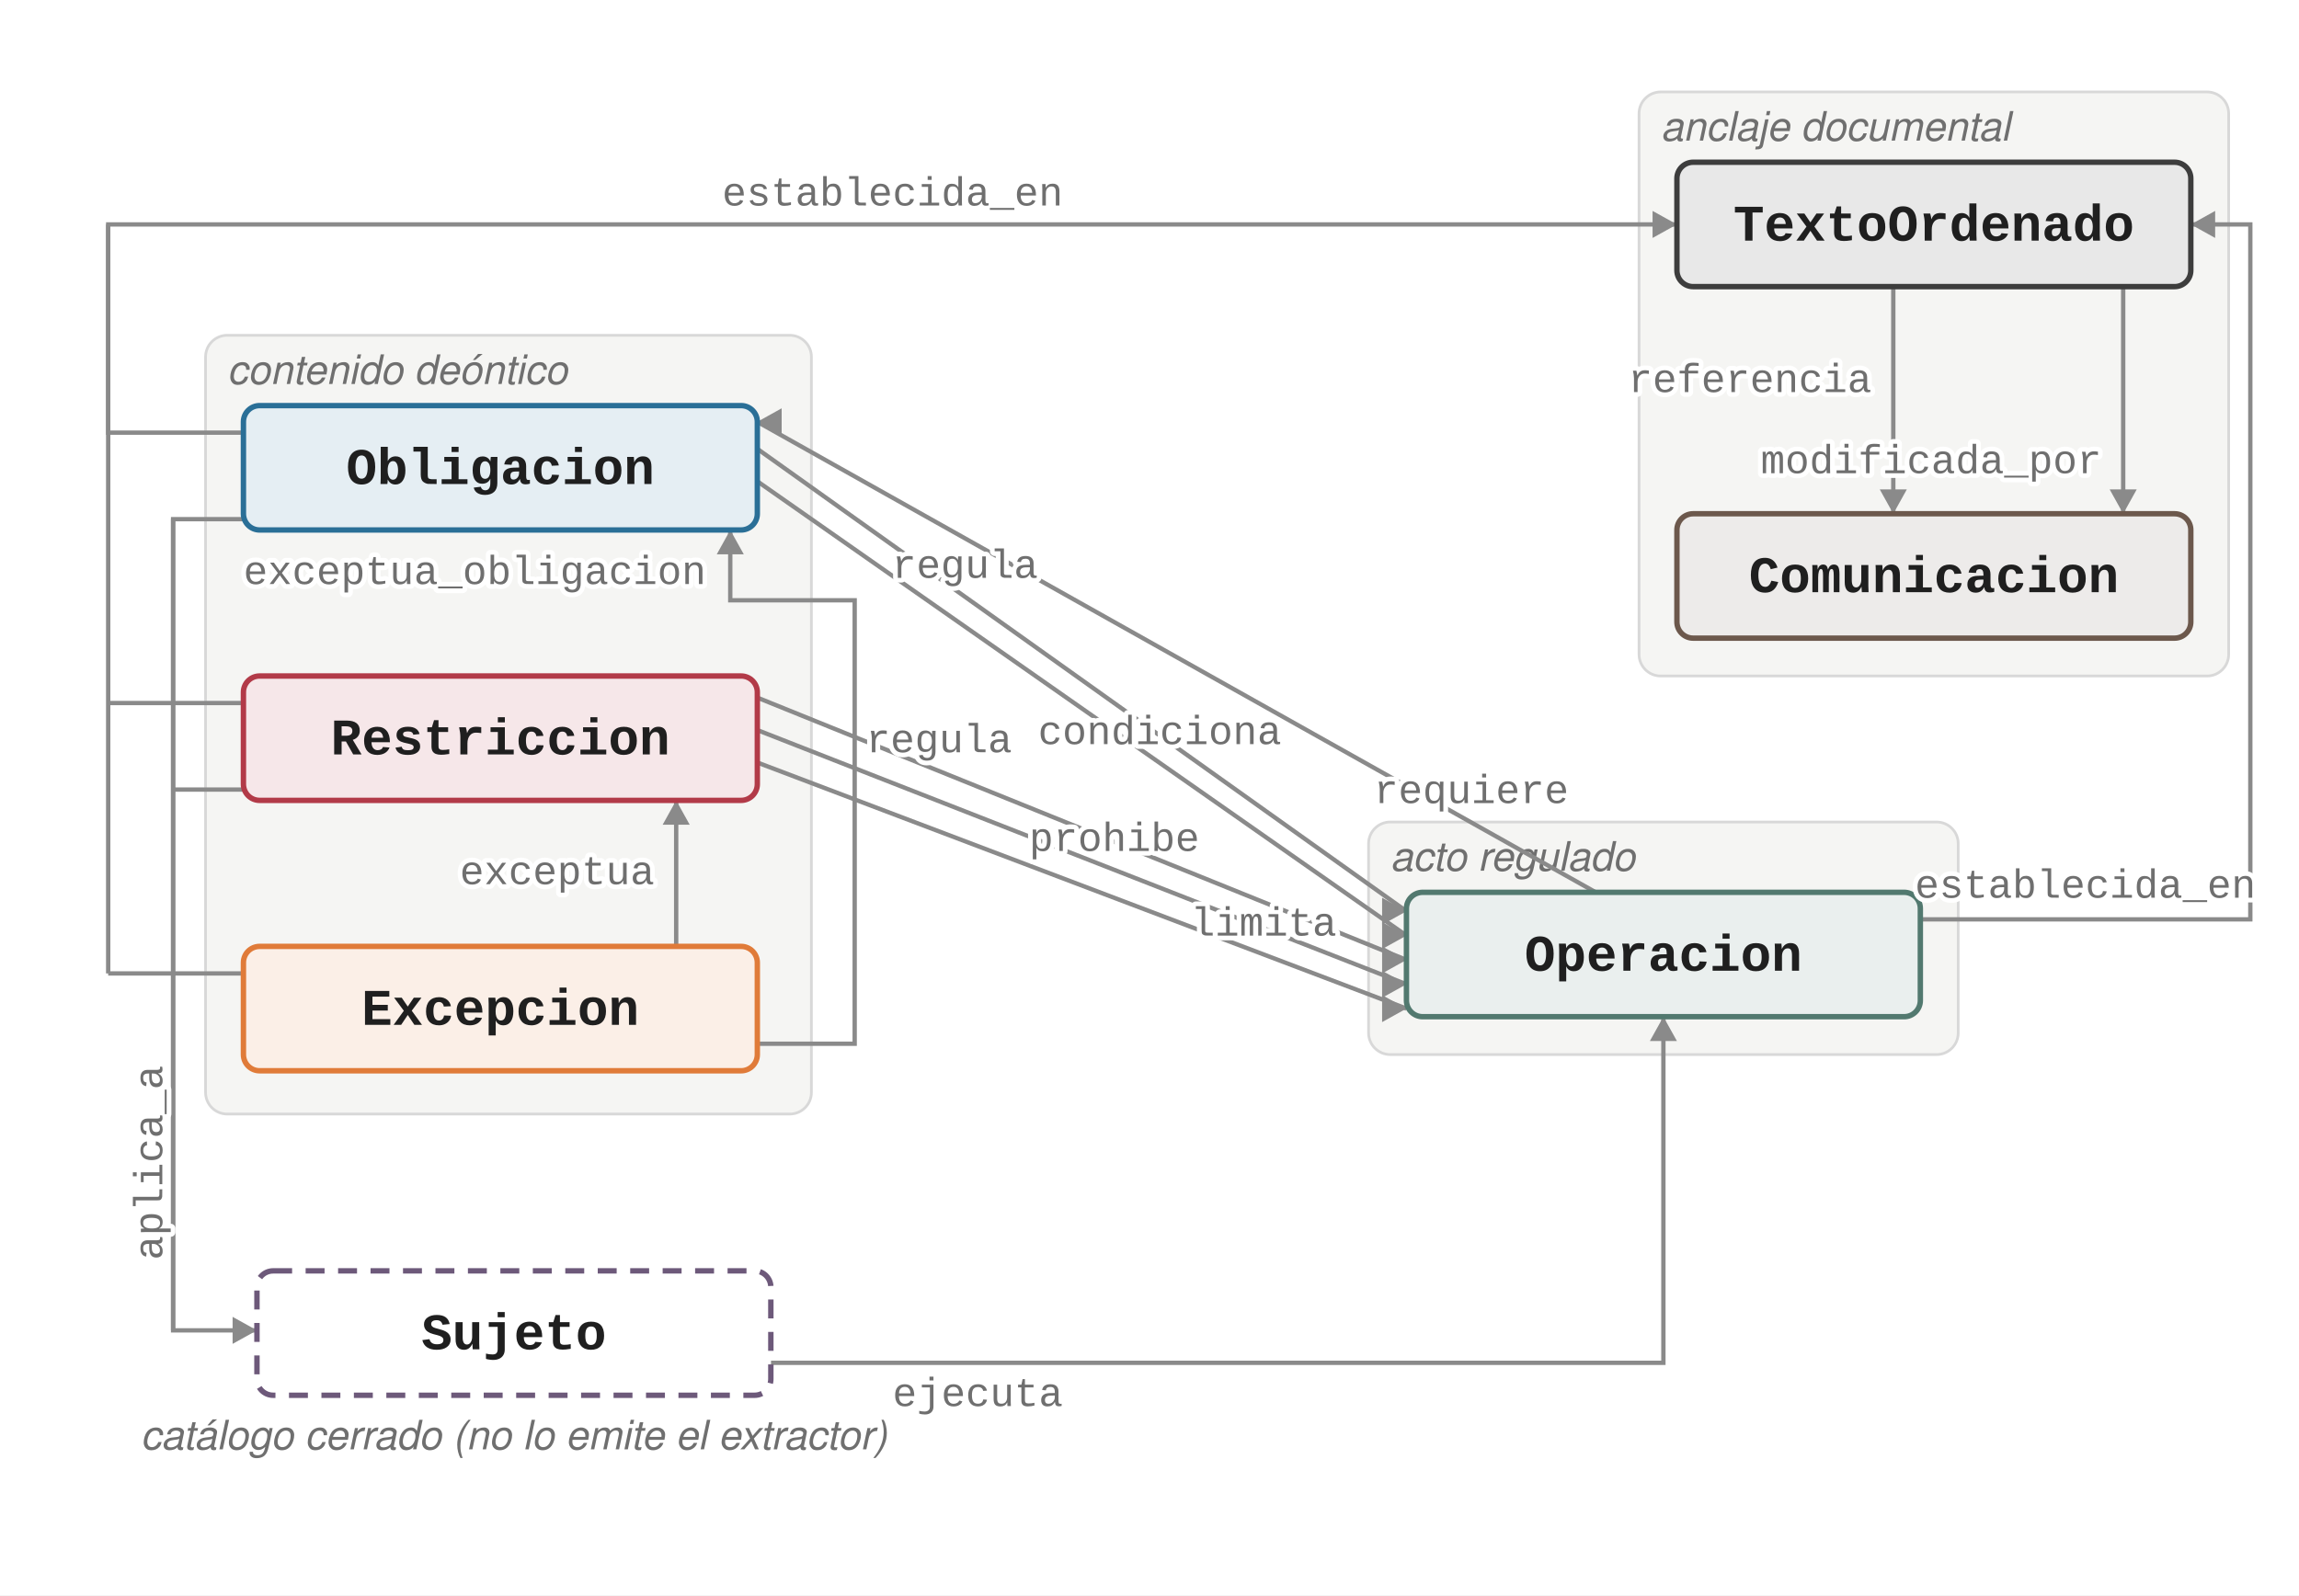
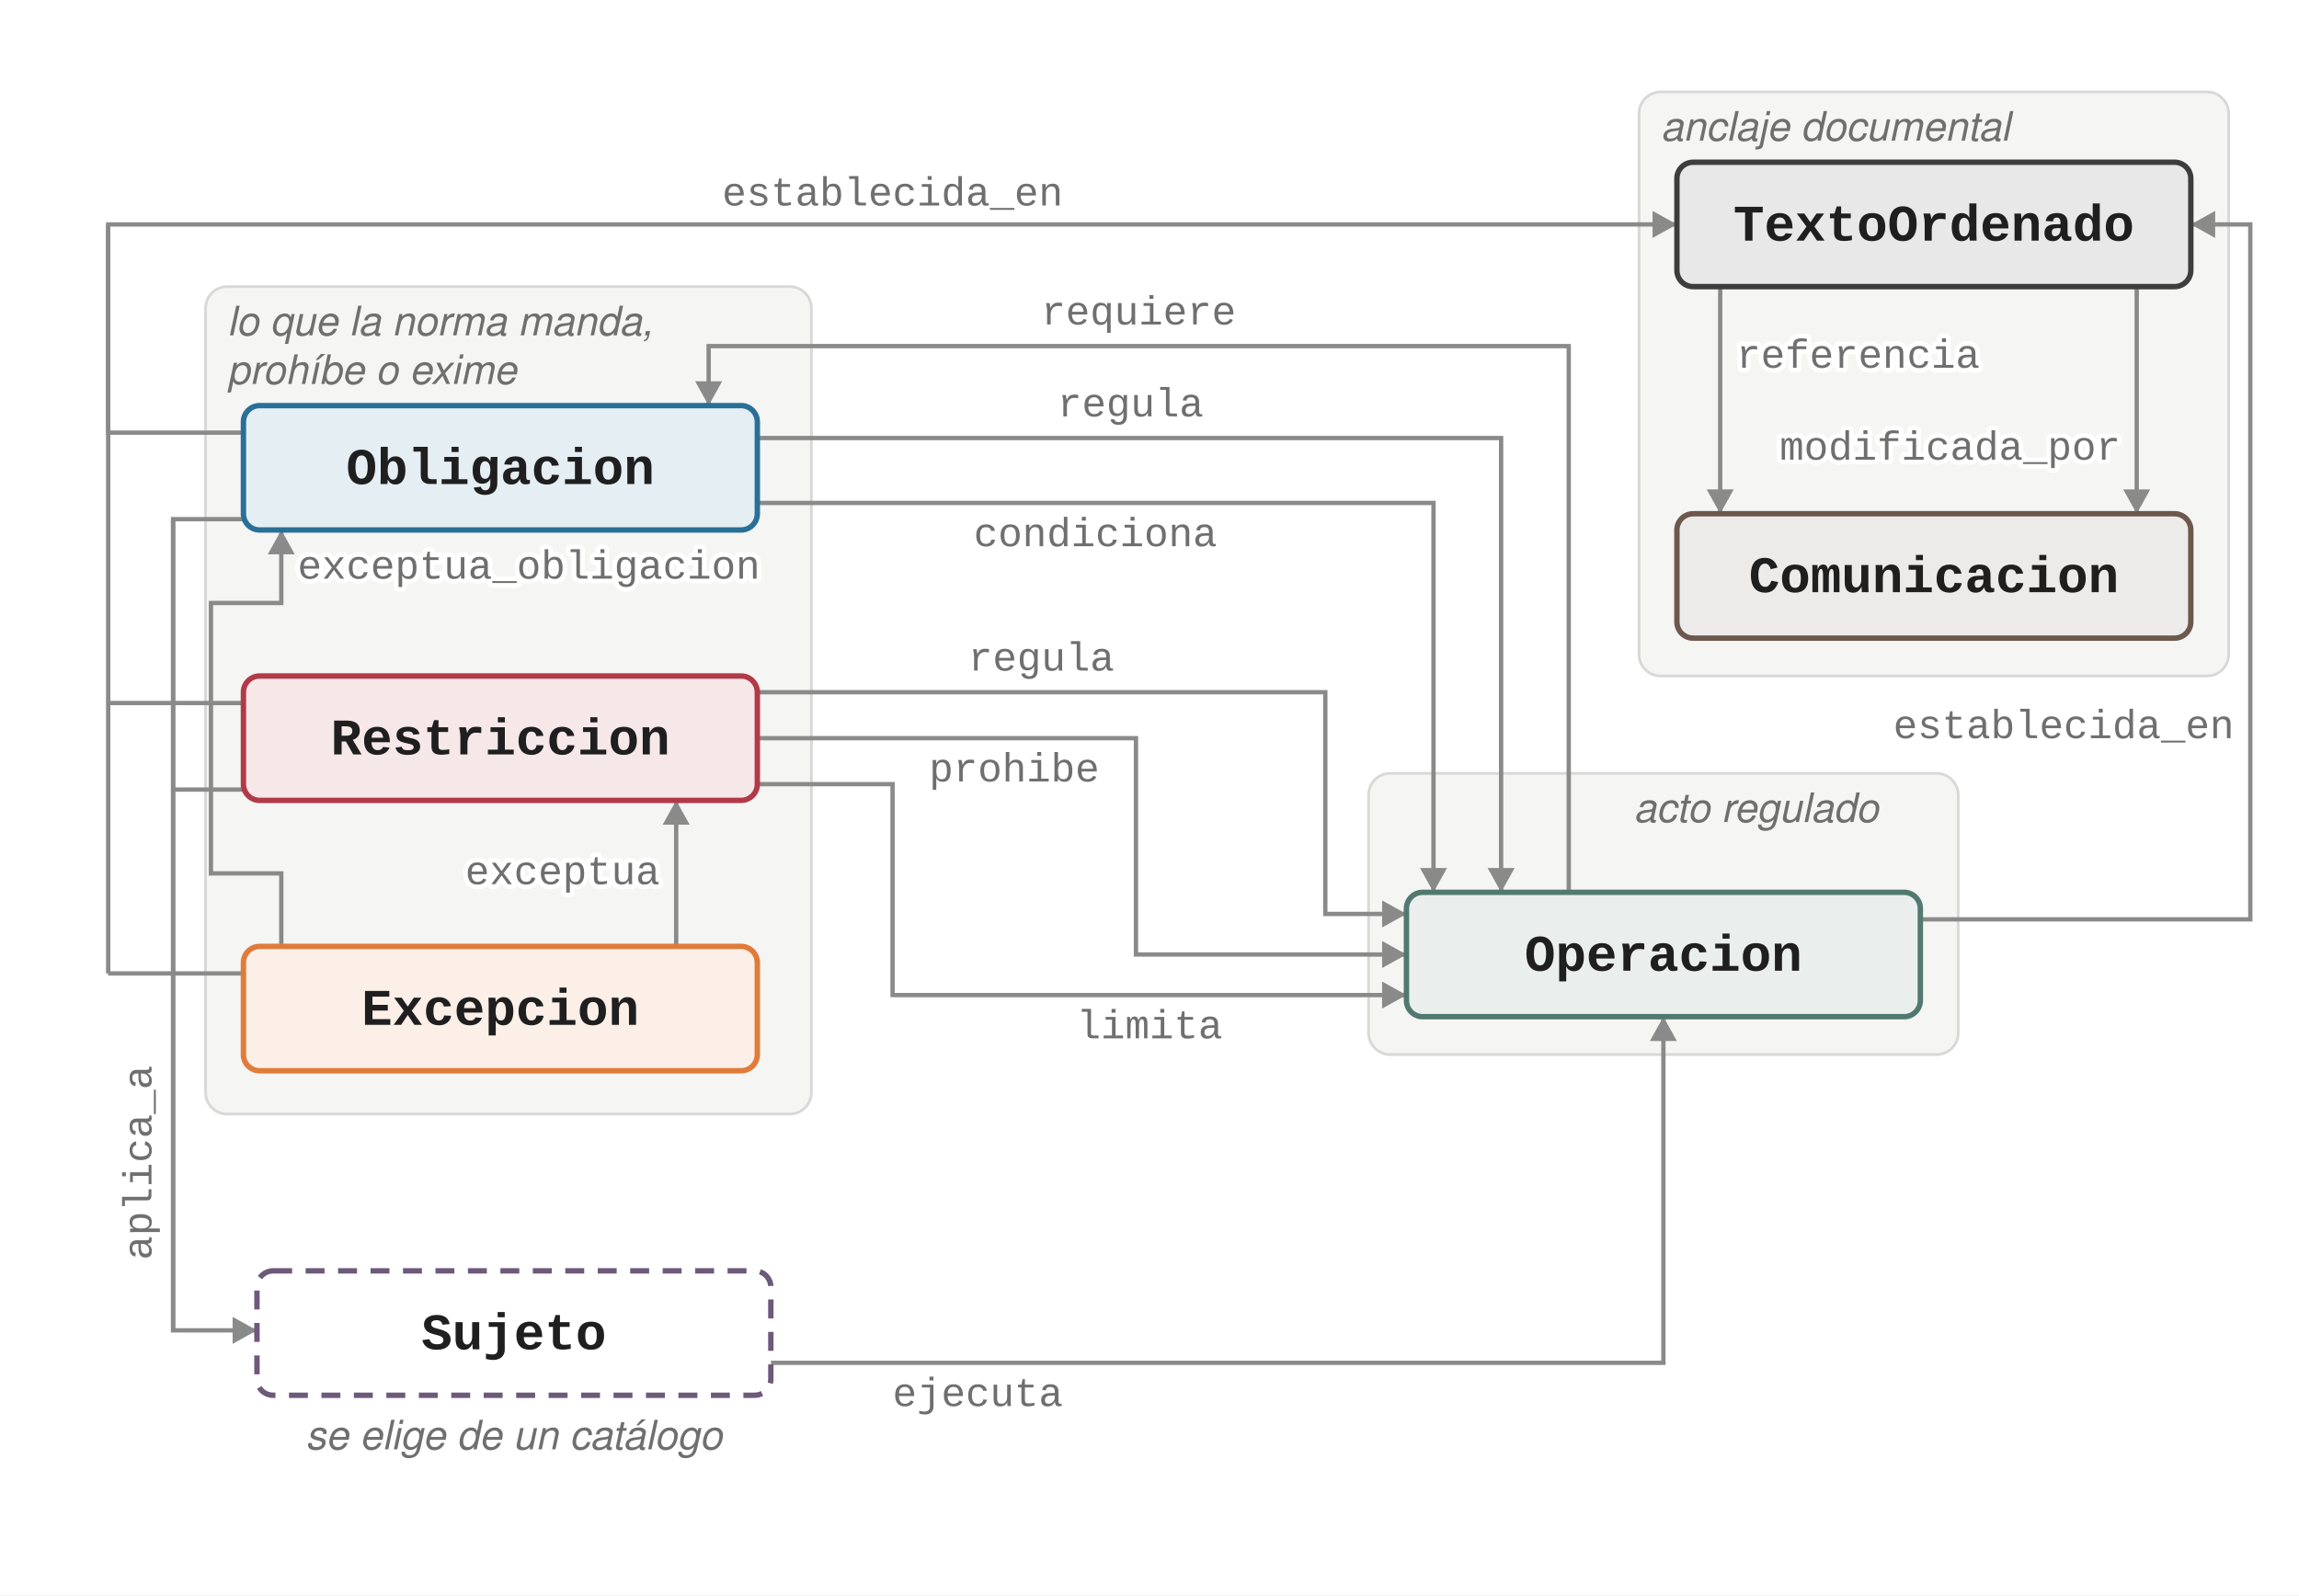
<svg xmlns="http://www.w3.org/2000/svg" width="850" height="590" viewBox="0 0 850 590" font-family="Helvetica,Arial,sans-serif">
  <rect x="0" y="0" width="850" height="590" fill="white" />
-   <rect x="76" y="124" width="224" height="288" fill="#f5f5f3" stroke="#d8d8d8" rx="8" />
-   <text x="84" y="142" font-size="15" font-family="Helvetica,Arial,sans-serif" fill="#6f6f6f" text-anchor="start" font-weight="normal" font-style="italic">contenido deóntico</text>
-   <rect x="506" y="304" width="218" height="86" fill="#f5f5f3" stroke="#d8d8d8" rx="8" />
-   <text x="514" y="322" font-size="15" font-family="Helvetica,Arial,sans-serif" fill="#6f6f6f" text-anchor="start" font-weight="normal" font-style="italic">acto regulado</text>
+   <rect x="76" y="106" width="224" height="306" fill="#f5f5f3" stroke="#d8d8d8" rx="8" />
+   <text x="84" y="124" font-size="15" font-family="Helvetica,Arial,sans-serif" fill="#6f6f6f" text-anchor="start" font-weight="normal" font-style="italic">lo que la norma manda,</text>
+   <text x="84" y="142" font-size="15" font-family="Helvetica,Arial,sans-serif" fill="#6f6f6f" text-anchor="start" font-weight="normal" font-style="italic">prohíbe o exime</text>
+   <rect x="506" y="286" width="218" height="104" fill="#f5f5f3" stroke="#d8d8d8" rx="8" />
+   <text x="604" y="304" font-size="15" font-family="Helvetica,Arial,sans-serif" fill="#6f6f6f" text-anchor="start" font-weight="normal" font-style="italic">acto regulado</text>
  <rect x="606" y="34" width="218" height="216" fill="#f5f5f3" stroke="#d8d8d8" rx="8" />
  <text x="614" y="52" font-size="15" font-family="Helvetica,Arial,sans-serif" fill="#6f6f6f" text-anchor="start" font-weight="normal" font-style="italic">anclaje documental</text>
  <line x1="40" y1="83" x2="40" y2="360" stroke="#8a8a8a" stroke-width="1.6" />
  <line x1="64" y1="192" x2="64" y2="492" stroke="#8a8a8a" stroke-width="1.6" />
  <path d="M 90 192 L 64 192 L 64 492 L 95 492" fill="none" stroke="#8a8a8a" stroke-width="1.6" data-pred="aplica_a" data-dom="Obligacion" data-ran="Sujeto" />
  <polygon points="95,492 86,487 86,497" fill="#8a8a8a" />
  <path d="M 90 292 L 64 292" fill="none" stroke="#8a8a8a" stroke-width="1.6" data-pred="aplica_a" data-dom="Restriccion" data-ran="Sujeto" />
-   <path d="M 280 178 L 520 346" fill="none" stroke="#8a8a8a" stroke-width="1.6" data-pred="condiciona" data-dom="Obligacion" data-ran="Operacion" />
-   <polygon points="520,346 511,341 511,351" fill="#8a8a8a" />
+   <path d="M 280 186 L 530 186 L 530 330" fill="none" stroke="#8a8a8a" stroke-width="1.6" data-pred="condiciona" data-dom="Obligacion" data-ran="Operacion" />
+   <polygon points="530,330 525,321 535,321" fill="#8a8a8a" />
  <path d="M 285 504 L 615 504 L 615 376" fill="none" stroke="#8a8a8a" stroke-width="1.6" data-pred="ejecuta" data-dom="Sujeto" data-ran="Operacion" />
  <polygon points="615,376 610,385 620,385" fill="#8a8a8a" />
  <path d="M 90 360 L 40 360" fill="none" stroke="#8a8a8a" stroke-width="1.6" data-pred="establecida_en" data-dom="Excepcion" data-ran="TextoOrdenado" />
  <path d="M 90 160 L 40 160 L 40 83 L 620 83" fill="none" stroke="#8a8a8a" stroke-width="1.6" data-pred="establecida_en" data-dom="Obligacion" data-ran="TextoOrdenado" />
  <polygon points="620,83 611,78 611,88" fill="#8a8a8a" />
  <path d="M 710 340 L 832 340 L 832 83 L 810 83" fill="none" stroke="#8a8a8a" stroke-width="1.6" data-pred="establecida_en" data-dom="Operacion" data-ran="TextoOrdenado" />
  <polygon points="810,83 819,78 819,88" fill="#8a8a8a" />
  <path d="M 90 260 L 40 260" fill="none" stroke="#8a8a8a" stroke-width="1.6" data-pred="establecida_en" data-dom="Restriccion" data-ran="TextoOrdenado" />
  <path d="M 250 350 L 250 296" fill="none" stroke="#8a8a8a" stroke-width="1.6" data-pred="exceptua" data-dom="Excepcion" data-ran="Restriccion" />
  <polygon points="250,296 245,305 255,305" fill="#8a8a8a" />
-   <path d="M 280 386 L 316 386 L 316 222 L 270 222 L 270 196" fill="none" stroke="#8a8a8a" stroke-width="1.6" data-pred="exceptua_obligacion" data-dom="Excepcion" data-ran="Obligacion" />
-   <polygon points="270,196 265,205 275,205" fill="#8a8a8a" />
-   <path d="M 280 282 L 520 373" fill="none" stroke="#8a8a8a" stroke-width="1.6" data-pred="limita" data-dom="Restriccion" data-ran="Operacion" />
-   <polygon points="520,373 511,368 511,378" fill="#8a8a8a" />
-   <path d="M 785 106 L 785 190" fill="none" stroke="#8a8a8a" stroke-width="1.6" data-pred="modificada_por" data-dom="TextoOrdenado" data-ran="Comunicacion" />
-   <polygon points="785,190 780,181 790,181" fill="#8a8a8a" />
-   <path d="M 280 270 L 520 364" fill="none" stroke="#8a8a8a" stroke-width="1.6" data-pred="prohibe" data-dom="Restriccion" data-ran="Operacion" />
-   <polygon points="520,364 511,359 511,369" fill="#8a8a8a" />
-   <path d="M 700 106 L 700 190" fill="none" stroke="#8a8a8a" stroke-width="1.6" data-pred="referencia" data-dom="TextoOrdenado" data-ran="Comunicacion" />
-   <polygon points="700,190 695,181 705,181" fill="#8a8a8a" />
-   <path d="M 280 166 L 520 337" fill="none" stroke="#8a8a8a" stroke-width="1.6" data-pred="regula" data-dom="Obligacion" data-ran="Operacion" />
-   <polygon points="520,337 511,332 511,342" fill="#8a8a8a" />
-   <path d="M 280 258 L 520 355" fill="none" stroke="#8a8a8a" stroke-width="1.6" data-pred="regula" data-dom="Restriccion" data-ran="Operacion" />
-   <polygon points="520,355 511,350 511,360" fill="#8a8a8a" />
-   <path d="M 590 330 L 280 156" fill="none" stroke="#8a8a8a" stroke-width="1.6" data-pred="requiere" data-dom="Operacion" data-ran="Obligacion" />
-   <polygon points="280,156 289,151 289,161" fill="#8a8a8a" />
+   <path d="M 104 350 L 104 323 L 78 323 L 78 223 L 104 223 L 104 196" fill="none" stroke="#8a8a8a" stroke-width="1.6" data-pred="exceptua_obligacion" data-dom="Excepcion" data-ran="Obligacion" />
+   <polygon points="104,196 99,205 109,205" fill="#8a8a8a" />
+   <path d="M 280 290 L 330 290 L 330 368 L 520 368" fill="none" stroke="#8a8a8a" stroke-width="1.6" data-pred="limita" data-dom="Restriccion" data-ran="Operacion" />
+   <polygon points="520,368 511,363 511,373" fill="#8a8a8a" />
+   <path d="M 790 106 L 790 190" fill="none" stroke="#8a8a8a" stroke-width="1.6" data-pred="modificada_por" data-dom="TextoOrdenado" data-ran="Comunicacion" />
+   <polygon points="790,190 785,181 795,181" fill="#8a8a8a" />
+   <path d="M 280 273 L 420 273 L 420 353 L 520 353" fill="none" stroke="#8a8a8a" stroke-width="1.6" data-pred="prohibe" data-dom="Restriccion" data-ran="Operacion" />
+   <polygon points="520,353 511,348 511,358" fill="#8a8a8a" />
+   <path d="M 636 106 L 636 190" fill="none" stroke="#8a8a8a" stroke-width="1.6" data-pred="referencia" data-dom="TextoOrdenado" data-ran="Comunicacion" />
+   <polygon points="636,190 631,181 641,181" fill="#8a8a8a" />
+   <path d="M 280 162 L 555 162 L 555 330" fill="none" stroke="#8a8a8a" stroke-width="1.6" data-pred="regula" data-dom="Obligacion" data-ran="Operacion" />
+   <polygon points="555,330 550,321 560,321" fill="#8a8a8a" />
+   <path d="M 280 256 L 490 256 L 490 338 L 520 338" fill="none" stroke="#8a8a8a" stroke-width="1.6" data-pred="regula" data-dom="Restriccion" data-ran="Operacion" />
+   <polygon points="520,338 511,333 511,343" fill="#8a8a8a" />
+   <path d="M 580 330 L 580 128 L 262 128 L 262 150" fill="none" stroke="#8a8a8a" stroke-width="1.6" data-pred="requiere" data-dom="Operacion" data-ran="Obligacion" />
+   <polygon points="262,150 257,141 267,141" fill="#8a8a8a" />
  <rect x="620" y="190" width="190" height="46" fill="#edebea" stroke="#6c584c" stroke-width="2" rx="6" />
  <text x="715" y="219" font-size="19" font-family="Menlo,Consolas,'Courier New',monospace" fill="#1f1f1f" text-anchor="middle" font-weight="bold">Comunicacion</text>
  <rect x="90" y="350" width="190" height="46" fill="#fbefe7" stroke="#e07b39" stroke-width="2" rx="6" />
  <text x="185" y="379" font-size="19" font-family="Menlo,Consolas,'Courier New',monospace" fill="#1f1f1f" text-anchor="middle" font-weight="bold">Excepcion</text>
  <rect x="90" y="150" width="190" height="46" fill="#e5eef3" stroke="#2a6f97" stroke-width="2" rx="6" />
  <text x="185" y="179" font-size="19" font-family="Menlo,Consolas,'Courier New',monospace" fill="#1f1f1f" text-anchor="middle" font-weight="bold">Obligacion</text>
  <rect x="520" y="330" width="190" height="46" fill="#eaefee" stroke="#52796f" stroke-width="2" rx="6" />
  <text x="615" y="359" font-size="19" font-family="Menlo,Consolas,'Courier New',monospace" fill="#1f1f1f" text-anchor="middle" font-weight="bold">Operacion</text>
  <rect x="90" y="250" width="190" height="46" fill="#f6e7e9" stroke="#b23a48" stroke-width="2" rx="6" />
  <text x="185" y="279" font-size="19" font-family="Menlo,Consolas,'Courier New',monospace" fill="#1f1f1f" text-anchor="middle" font-weight="bold">Restriccion</text>
  <rect x="95" y="470" width="190" height="46" fill="white" stroke="#6d597a" stroke-width="2" stroke-dasharray="7 5" rx="6" />
  <text x="190" y="499" font-size="19" font-family="Menlo,Consolas,'Courier New',monospace" fill="#1f1f1f" text-anchor="middle" font-weight="bold">Sujeto</text>
-   <text x="190" y="536" font-size="15" font-family="Helvetica,Arial,sans-serif" fill="#6f6f6f" text-anchor="middle" font-weight="normal" font-style="italic">catálogo cerrado (no lo emite el extractor)</text>
+   <text x="190" y="536" font-size="15" font-family="Helvetica,Arial,sans-serif" fill="#6f6f6f" text-anchor="middle" font-weight="normal" font-style="italic">se elige de un catálogo</text>
  <rect x="620" y="60" width="190" height="46" fill="#e8e8e8" stroke="#3d3d3d" stroke-width="2" rx="6" />
  <text x="715" y="89" font-size="19" font-family="Menlo,Consolas,'Courier New',monospace" fill="#1f1f1f" text-anchor="middle" font-weight="bold">TextoOrdenado</text>
-   <text x="60" y="430" font-size="15" font-family="Menlo,Consolas,'Courier New',monospace" fill="#6f6f6f" text-anchor="middle" font-weight="normal" stroke="#ffffff" stroke-width="3.5" paint-order="stroke" stroke-linejoin="round" transform="rotate(-90 60 430)">aplica_a</text>
-   <text x="428.8" y="275.2" font-size="15" font-family="Menlo,Consolas,'Courier New',monospace" fill="#6f6f6f" text-anchor="middle" font-weight="normal" stroke="#ffffff" stroke-width="3.5" paint-order="stroke" stroke-linejoin="round">condiciona</text>
+   <text x="56" y="430" font-size="15" font-family="Menlo,Consolas,'Courier New',monospace" fill="#6f6f6f" text-anchor="middle" font-weight="normal" stroke="#ffffff" stroke-width="3.5" paint-order="stroke" stroke-linejoin="round" transform="rotate(-90 56 430)">aplica_a</text>
+   <text x="405" y="202" font-size="15" font-family="Menlo,Consolas,'Courier New',monospace" fill="#6f6f6f" text-anchor="middle" font-weight="normal" stroke="#ffffff" stroke-width="3.5" paint-order="stroke" stroke-linejoin="round">condiciona</text>
  <text x="330" y="520" font-size="15" font-family="Menlo,Consolas,'Courier New',monospace" fill="#6f6f6f" text-anchor="start" font-weight="normal" stroke="#ffffff" stroke-width="3.5" paint-order="stroke" stroke-linejoin="round">ejecuta</text>
  <text x="330" y="76" font-size="15" font-family="Menlo,Consolas,'Courier New',monospace" fill="#6f6f6f" text-anchor="middle" font-weight="normal" stroke="#ffffff" stroke-width="3.5" paint-order="stroke" stroke-linejoin="round">establecida_en</text>
-   <text x="771" y="332" font-size="15" font-family="Menlo,Consolas,'Courier New',monospace" fill="#6f6f6f" text-anchor="middle" font-weight="normal" stroke="#ffffff" stroke-width="3.5" paint-order="stroke" stroke-linejoin="round">establecida_en</text>
-   <text x="242" y="327" font-size="15" font-family="Menlo,Consolas,'Courier New',monospace" fill="#6f6f6f" text-anchor="end" font-weight="normal" stroke="#ffffff" stroke-width="3.5" paint-order="stroke" stroke-linejoin="round">exceptua</text>
-   <text x="90" y="216" font-size="15" font-family="Menlo,Consolas,'Courier New',monospace" fill="#6f6f6f" text-anchor="start" font-weight="normal" stroke="#ffffff" stroke-width="3.5" paint-order="stroke" stroke-linejoin="round">exceptua_obligacion</text>
-   <text x="467.2" y="346" font-size="15" font-family="Menlo,Consolas,'Courier New',monospace" fill="#6f6f6f" text-anchor="middle" font-weight="normal" stroke="#ffffff" stroke-width="3.5" paint-order="stroke" stroke-linejoin="round">limita</text>
-   <text x="777" y="175" font-size="15" font-family="Menlo,Consolas,'Courier New',monospace" fill="#6f6f6f" text-anchor="end" font-weight="normal" stroke="#ffffff" stroke-width="3.5" paint-order="stroke" stroke-linejoin="round">modificada_por</text>
-   <text x="412" y="314.7" font-size="15" font-family="Menlo,Consolas,'Courier New',monospace" fill="#6f6f6f" text-anchor="middle" font-weight="normal" stroke="#ffffff" stroke-width="3.5" paint-order="stroke" stroke-linejoin="round">prohibe</text>
-   <text x="692" y="145" font-size="15" font-family="Menlo,Consolas,'Courier New',monospace" fill="#6f6f6f" text-anchor="end" font-weight="normal" stroke="#ffffff" stroke-width="3.5" paint-order="stroke" stroke-linejoin="round">referencia</text>
-   <text x="356.8" y="213.7" font-size="15" font-family="Menlo,Consolas,'Courier New',monospace" fill="#6f6f6f" text-anchor="middle" font-weight="normal" stroke="#ffffff" stroke-width="3.5" paint-order="stroke" stroke-linejoin="round">regula</text>
-   <text x="347.2" y="278.2" font-size="15" font-family="Menlo,Consolas,'Courier New',monospace" fill="#6f6f6f" text-anchor="middle" font-weight="normal" stroke="#ffffff" stroke-width="3.5" paint-order="stroke" stroke-linejoin="round">regula</text>
-   <text x="544" y="297" font-size="15" font-family="Menlo,Consolas,'Courier New',monospace" fill="#6f6f6f" text-anchor="middle" font-weight="normal" stroke="#ffffff" stroke-width="3.5" paint-order="stroke" stroke-linejoin="round">requiere</text>
+   <text x="826" y="273" font-size="15" font-family="Menlo,Consolas,'Courier New',monospace" fill="#6f6f6f" text-anchor="end" font-weight="normal" stroke="#ffffff" stroke-width="3.5" paint-order="stroke" stroke-linejoin="round">establecida_en</text>
+   <text x="244" y="327" font-size="15" font-family="Menlo,Consolas,'Courier New',monospace" fill="#6f6f6f" text-anchor="end" font-weight="normal" stroke="#ffffff" stroke-width="3.5" paint-order="stroke" stroke-linejoin="round">exceptua</text>
+   <text x="110" y="214" font-size="15" font-family="Menlo,Consolas,'Courier New',monospace" fill="#6f6f6f" text-anchor="start" font-weight="normal" stroke="#ffffff" stroke-width="3.5" paint-order="stroke" stroke-linejoin="round">exceptua_obligacion</text>
+   <text x="425" y="384" font-size="15" font-family="Menlo,Consolas,'Courier New',monospace" fill="#6f6f6f" text-anchor="middle" font-weight="normal" stroke="#ffffff" stroke-width="3.5" paint-order="stroke" stroke-linejoin="round">limita</text>
+   <text x="784" y="170" font-size="15" font-family="Menlo,Consolas,'Courier New',monospace" fill="#6f6f6f" text-anchor="end" font-weight="normal" stroke="#ffffff" stroke-width="3.5" paint-order="stroke" stroke-linejoin="round">modificada_por</text>
+   <text x="375" y="289" font-size="15" font-family="Menlo,Consolas,'Courier New',monospace" fill="#6f6f6f" text-anchor="middle" font-weight="normal" stroke="#ffffff" stroke-width="3.5" paint-order="stroke" stroke-linejoin="round">prohibe</text>
+   <text x="642" y="136" font-size="15" font-family="Menlo,Consolas,'Courier New',monospace" fill="#6f6f6f" text-anchor="start" font-weight="normal" stroke="#ffffff" stroke-width="3.5" paint-order="stroke" stroke-linejoin="round">referencia</text>
+   <text x="418" y="154" font-size="15" font-family="Menlo,Consolas,'Courier New',monospace" fill="#6f6f6f" text-anchor="middle" font-weight="normal" stroke="#ffffff" stroke-width="3.5" paint-order="stroke" stroke-linejoin="round">regula</text>
+   <text x="385" y="248" font-size="15" font-family="Menlo,Consolas,'Courier New',monospace" fill="#6f6f6f" text-anchor="middle" font-weight="normal" stroke="#ffffff" stroke-width="3.5" paint-order="stroke" stroke-linejoin="round">regula</text>
+   <text x="421" y="120" font-size="15" font-family="Menlo,Consolas,'Courier New',monospace" fill="#6f6f6f" text-anchor="middle" font-weight="normal" stroke="#ffffff" stroke-width="3.5" paint-order="stroke" stroke-linejoin="round">requiere</text>
</svg>
